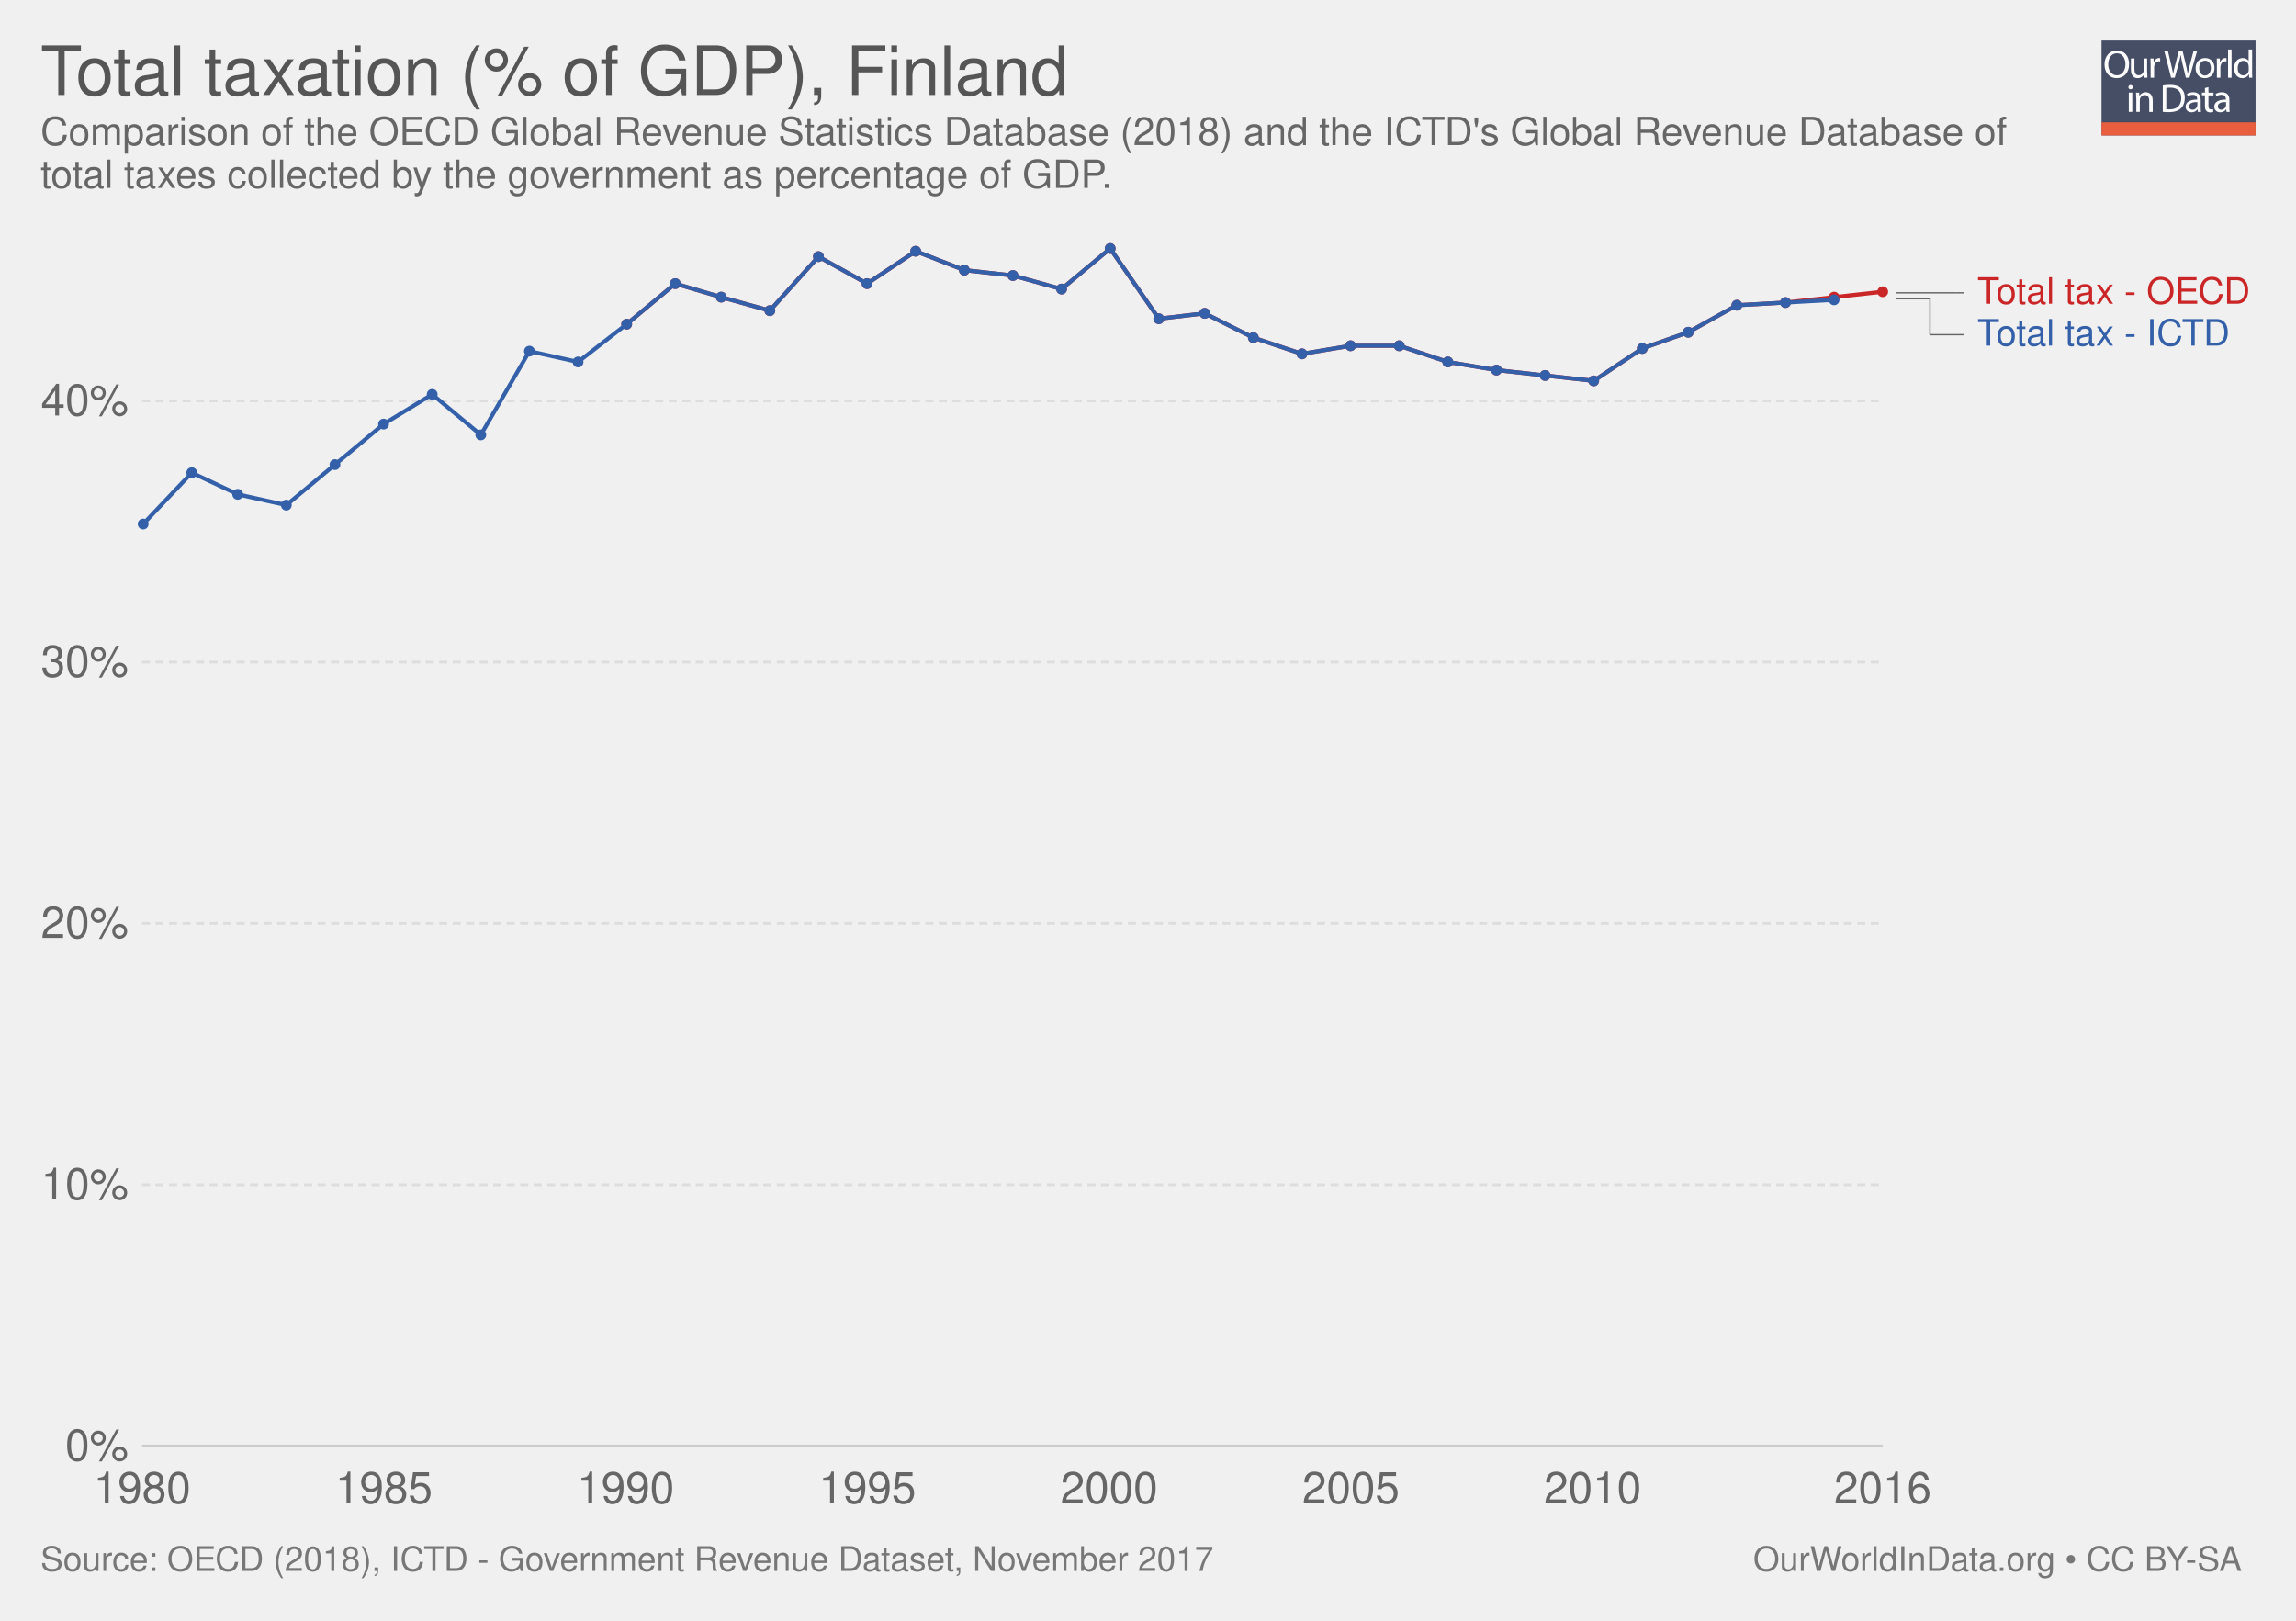
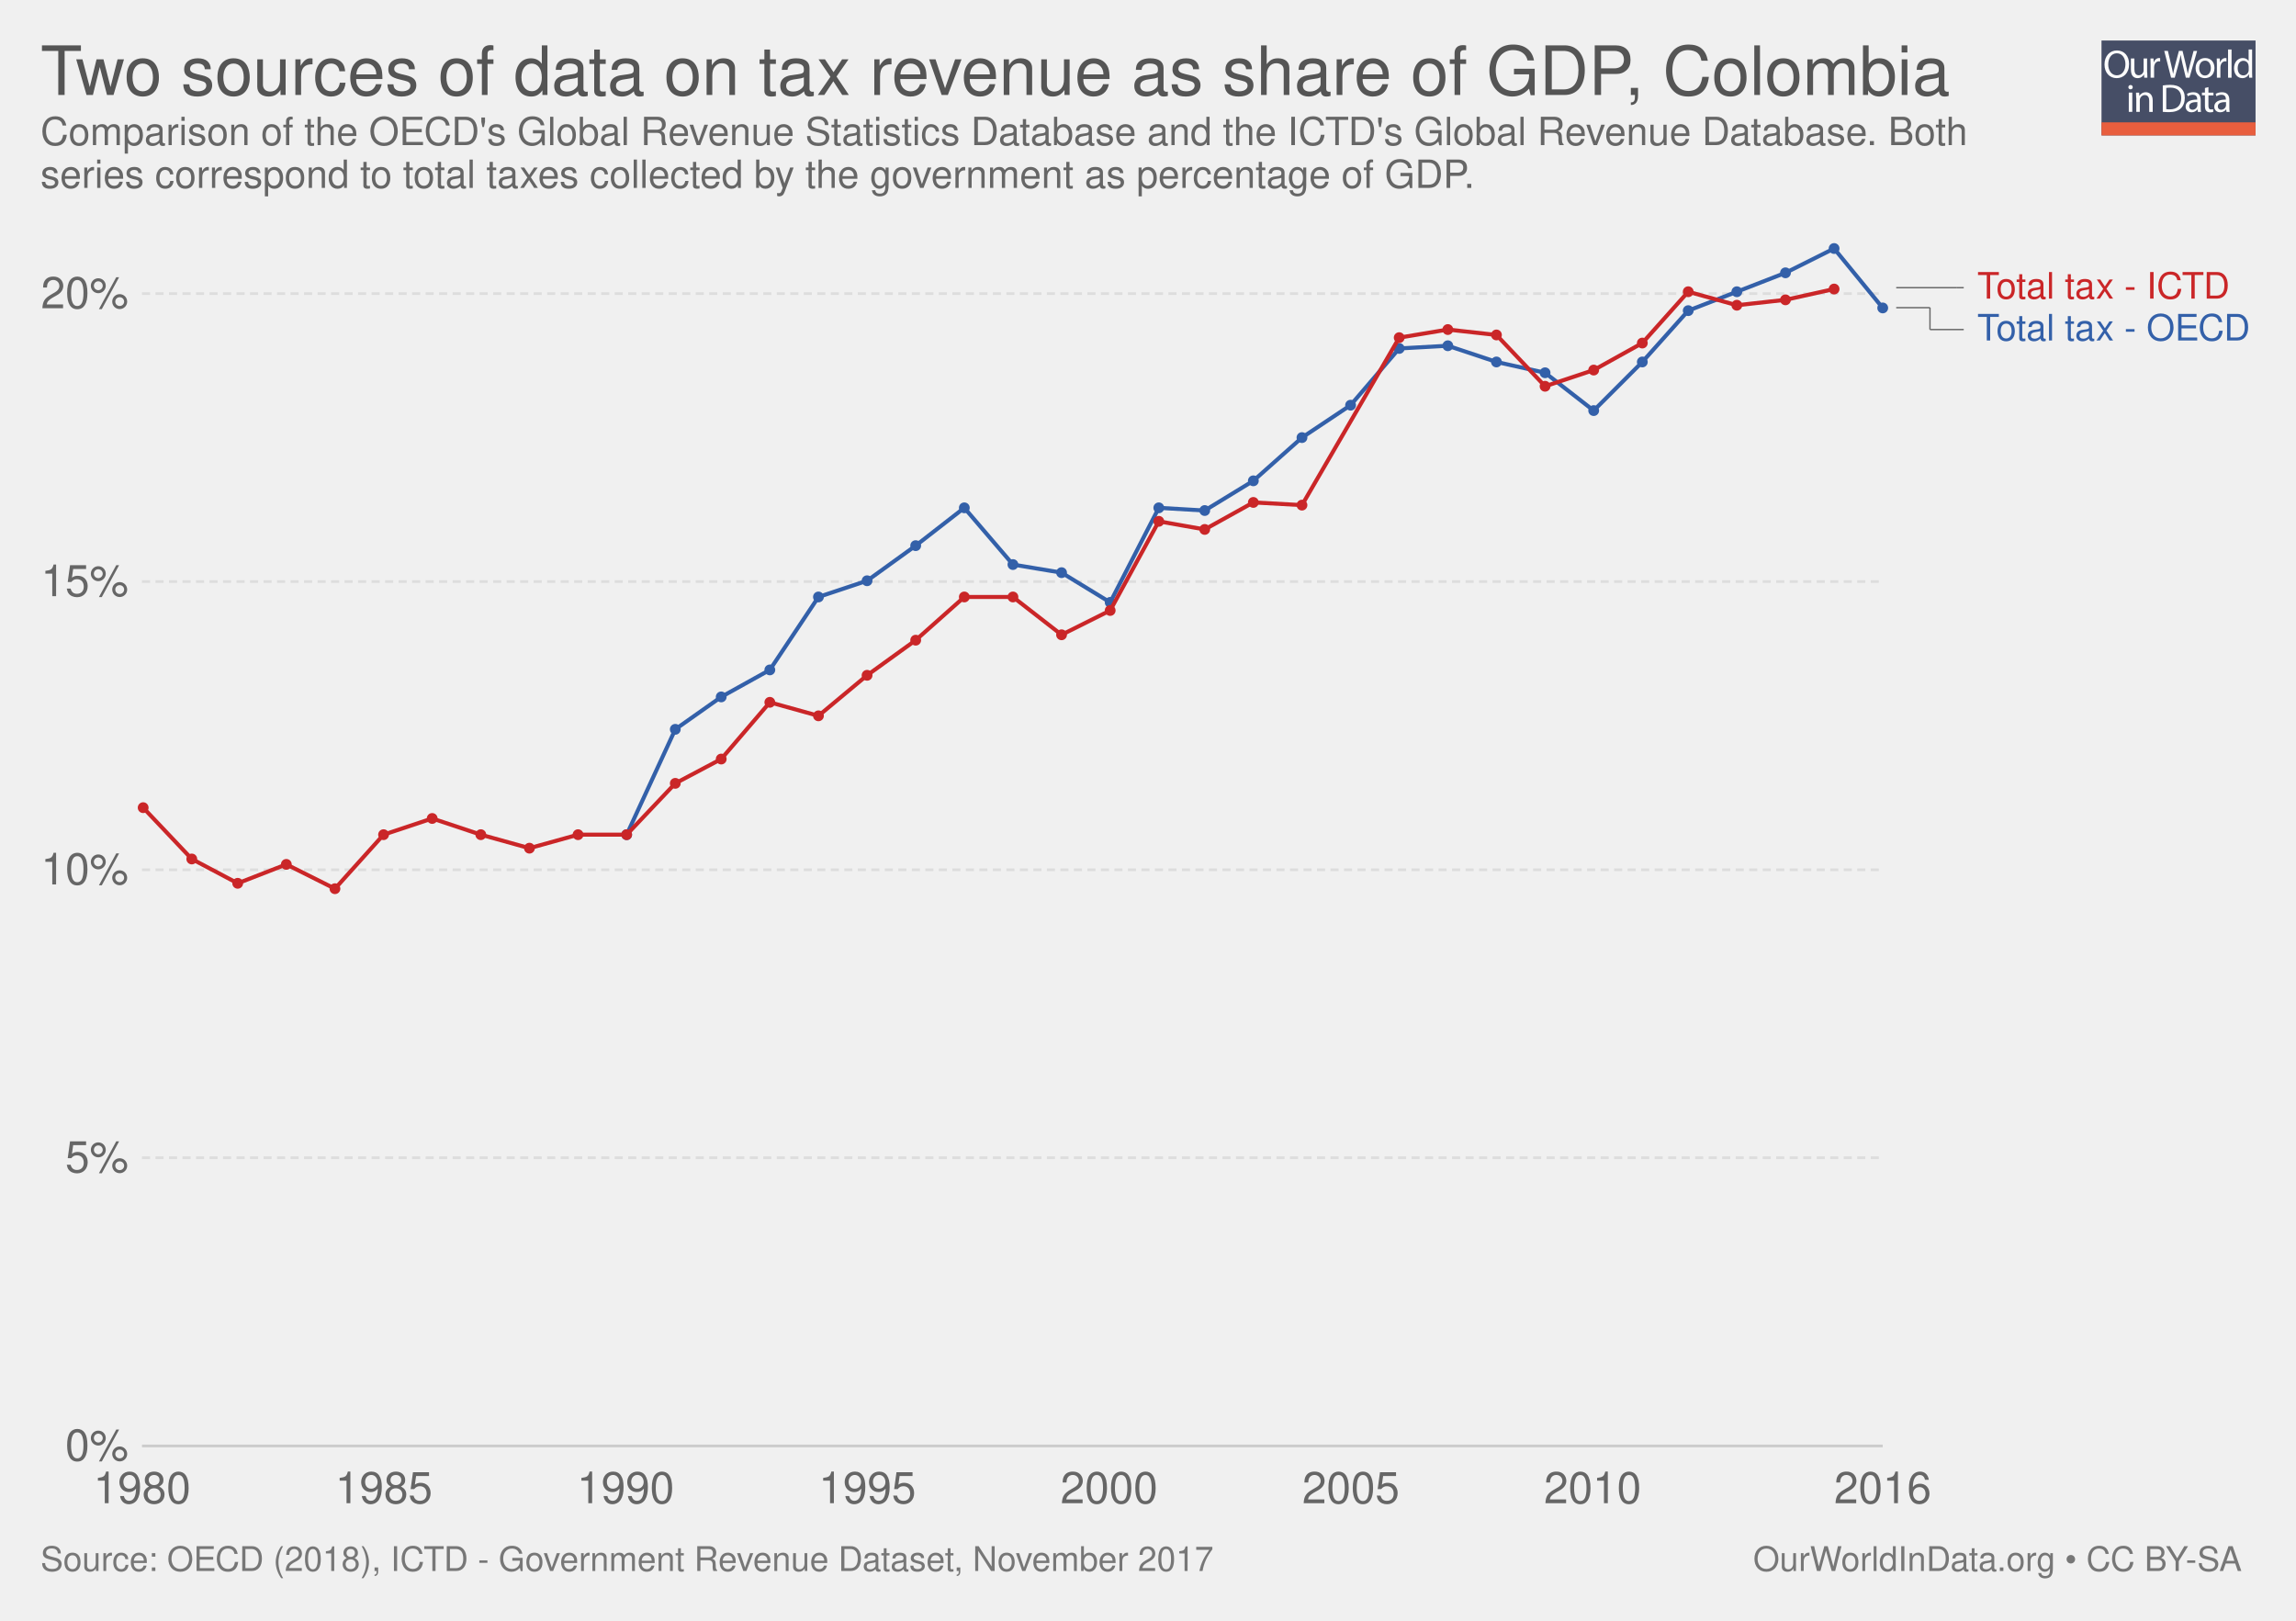
<svg xmlns="http://www.w3.org/2000/svg" xmlns:xlink="http://www.w3.org/1999/xlink" version="1.1" style="font-family: 'Helvetica Neue', Helvetica, Arial, sans-serif; font-size: 18px; background-color: white; text-rendering: optimizeLegibility; -webkit-font-smoothing: antialiased;" width="850" height="600">
  <g class="ChartTab">
    <g class="HeaderView">
      <g opacity="0.8" transform="translate(778, 15) scale(0.27)">
        <a xlink:href="https://ourworldindata.org" target="_blank">
          <g>
            <rect x="0" y="0" fill="#1B2543" width="211.2" height="130.1" />
            <rect x="0" y="112.2" fill="#E63912" width="211.2" height="17.9" />
            <g>
              <rect x="1.2" y="12.3" fill="none" width="210.2" height="99.2" />
              <path fill="#FFFFFF" d="M37.8,32.2c0,12.7-7.7,19.4-17.1,19.4c-9.7,0-16.6-7.5-16.6-18.7c0-11.7,7.3-19.3,17.1-19.3 C31.3,13.7,37.8,21.3,37.8,32.2z M9.2,32.8c0,7.9,4.3,14.9,11.8,14.9c7.5,0,11.8-6.9,11.8-15.3c0-7.3-3.8-14.9-11.8-14.9 C13.1,17.5,9.2,24.8,9.2,32.8z" />
              <path fill="#FFFFFF" d="M62.7,43.8c0,2.7,0.1,5.1,0.2,7.2h-4.3l-0.3-4.3h-0.1c-1.3,2.1-4,4.9-8.8,4.9c-4.2,0-9.1-2.3-9.1-11.6 V24.6h4.8v14.6c0,5,1.5,8.4,5.9,8.4c3.2,0,5.5-2.2,6.3-4.4c0.3-0.7,0.4-1.6,0.4-2.5V24.6h4.8V43.8z" />
              <path fill="#FFFFFF" d="M67.3,32.8c0-3.1-0.1-5.8-0.2-8.2h4.2l0.2,5.2h0.2c1.2-3.5,4.1-5.8,7.3-5.8c0.5,0,0.9,0.1,1.4,0.2v4.5 c-0.5-0.1-1-0.2-1.6-0.2c-3.4,0-5.8,2.6-6.5,6.2c-0.1,0.7-0.2,1.4-0.2,2.2V51h-4.8V32.8z" />
              <path fill="#FFFFFF" d="M95.4,51l-9.4-36.8h5l4.4,18.6c1.1,4.6,2.1,9.2,2.7,12.7h0.1c0.6-3.7,1.8-8,3-12.8l4.9-18.5h5l4.5,18.7 c1,4.4,2,8.7,2.6,12.6h0.1c0.8-4,1.8-8.1,3-12.7l4.9-18.5h4.9L120.6,51h-5L111,31.9c-1.1-4.7-1.9-8.3-2.4-12h-0.1 c-0.7,3.7-1.5,7.3-2.8,12L100.4,51H95.4z" />
              <path fill="#FFFFFF" d="M154.9,37.6c0,9.8-6.8,14-13.2,14c-7.2,0-12.7-5.2-12.7-13.6c0-8.8,5.8-14,13.1-14 C149.8,24,154.9,29.5,154.9,37.6z M133.9,37.9c0,5.8,3.3,10.1,8,10.1c4.6,0,8-4.3,8-10.3c0-4.5-2.2-10.1-7.9-10.1 C136.3,27.6,133.9,32.8,133.9,37.9z" />
              <path fill="#FFFFFF" d="M158.2,32.8c0-3.1-0.1-5.8-0.2-8.2h4.2l0.2,5.2h0.2c1.2-3.5,4.1-5.8,7.3-5.8c0.5,0,0.9,0.1,1.4,0.2v4.5 c-0.5-0.1-1-0.2-1.6-0.2c-3.4,0-5.8,2.6-6.5,6.2c-0.1,0.7-0.2,1.4-0.2,2.2V51h-4.8V32.8z" />
              <path fill="#FFFFFF" d="M173.5,12.3h4.8V51h-4.8V12.3z" />
              <path fill="#FFFFFF" d="M206.5,12.3v31.9c0,2.3,0.1,5,0.2,6.8h-4.3l-0.2-4.6H202c-1.5,2.9-4.7,5.2-9,5.2 c-6.4,0-11.3-5.4-11.3-13.4c-0.1-8.8,5.4-14.2,11.9-14.2c4,0,6.8,1.9,8,4h0.1V12.3H206.5z M201.7,35.4c0-0.6-0.1-1.4-0.2-2 c-0.7-3.1-3.3-5.6-6.9-5.6c-5,0-7.9,4.4-7.9,10.2c0,5.3,2.6,9.8,7.8,9.8c3.2,0,6.2-2.1,7.1-5.7c0.2-0.7,0.2-1.3,0.2-2.1V35.4z" />
              <path fill="#FFFFFF" d="M42.8,64c0.1,1.6-1.1,2.9-3.1,2.9c-1.7,0-2.9-1.3-2.9-2.9c0-1.7,1.3-3,3-3C41.7,61,42.8,62.3,42.8,64z M37.4,97.8V71.4h4.8v26.4H37.4z" />
              <path fill="#FFFFFF" d="M47.5,78.6c0-2.7-0.1-5-0.2-7.1h4.3l0.3,4.4h0.1c1.3-2.5,4.4-5,8.8-5c3.7,0,9.4,2.2,9.4,11.2v15.8h-4.8 V82.6c0-4.3-1.6-7.8-6.1-7.8c-3.2,0-5.6,2.2-6.5,4.9c-0.2,0.6-0.3,1.4-0.3,2.2v15.9h-4.8V78.6z" />
              <path fill="#FFFFFF" d="M84,61.6c2.9-0.4,6.3-0.8,10.1-0.8c6.8,0,11.7,1.6,14.9,4.6c3.3,3,5.2,7.3,5.2,13.2c0,6-1.9,10.9-5.3,14.3 c-3.4,3.4-9.1,5.3-16.3,5.3c-3.4,0-6.2-0.2-8.6-0.4V61.6z M88.8,94.1c1.2,0.2,3,0.3,4.8,0.3c10.2,0,15.7-5.7,15.7-15.6 c0.1-8.7-4.9-14.2-14.9-14.2c-2.5,0-4.3,0.2-5.6,0.5V94.1z" />
              <path fill="#FFFFFF" d="M132.1,97.8l-0.4-3.3h-0.2c-1.5,2.1-4.3,3.9-8.1,3.9c-5.4,0-8.1-3.8-8.1-7.6c0-6.4,5.7-9.9,15.9-9.8v-0.5 c0-2.2-0.6-6.1-6-6.1c-2.5,0-5,0.8-6.9,2l-1.1-3.2c2.2-1.4,5.4-2.3,8.7-2.3c8.1,0,10.1,5.5,10.1,10.8v9.9c0,2.3,0.1,4.5,0.4,6.3 H132.1z M131.4,84.4c-5.3-0.1-11.2,0.8-11.2,5.9c0,3.1,2.1,4.6,4.5,4.6c3.4,0,5.6-2.2,6.4-4.4c0.2-0.5,0.3-1,0.3-1.5V84.4z" />
              <path fill="#FFFFFF" d="M146.6,63.9v7.6h6.9v3.7h-6.9v14.2c0,3.3,0.9,5.1,3.6,5.1c1.3,0,2.2-0.2,2.8-0.3l0.2,3.6 c-0.9,0.4-2.4,0.7-4.3,0.7c-2.2,0-4-0.7-5.2-2c-1.4-1.4-1.9-3.8-1.9-6.9V75.1h-4.1v-3.7h4.1v-6.3L146.6,63.9z" />
              <path fill="#FFFFFF" d="M171.4,97.8l-0.4-3.3h-0.2c-1.5,2.1-4.3,3.9-8.1,3.9c-5.4,0-8.1-3.8-8.1-7.6c0-6.4,5.7-9.9,15.9-9.8v-0.5 c0-2.2-0.6-6.1-6-6.1c-2.5,0-5,0.8-6.9,2l-1.1-3.2c2.2-1.4,5.4-2.3,8.7-2.3c8.1,0,10.1,5.5,10.1,10.8v9.9c0,2.3,0.1,4.5,0.4,6.3 H171.4z M170.7,84.4c-5.3-0.1-11.2,0.8-11.2,5.9c0,3.1,2.1,4.6,4.5,4.6c3.4,0,5.6-2.2,6.4-4.4c0.2-0.5,0.3-1,0.3-1.5V84.4z" />
            </g>
          </g>
        </a>
      </g>
      <a href="https://ourworldindata.org/grapher/total-taxation-of-gdp" target="_blank">
        <text font-size="25.20" x="15.0" y="35.2" fill="#555">
-           <tspan x="15" y="35.16">Total taxation (% of GDP), Finland</tspan>
+           <tspan x="15" y="35.16">Two sources of data on tax revenue as share of GDP, Colombia</tspan>
        </text>
      </a>
      <text font-size="14.40" x="15.0" y="53.7" fill="#666">
-         <tspan x="15" y="53.72">Comparison of the OECD Global Revenue Statistics Database (2018) and the ICTD's  Global Revenue Database of</tspan>
-         <tspan x="15" y="69.56">total taxes collected by the government as percentage of GDP.</tspan>
+         <tspan x="15" y="53.72">Comparison of the OECD's Global Revenue Statistics Database and the ICTD's  Global Revenue Database. Both</tspan>
+         <tspan x="15" y="69.56">series correspond to total taxes collected by the government as percentage of GDP.</tspan>
      </text>
    </g>
    <g class="LineChart">
      <defs>
        <clipPath id="boundsClip-1">
          <rect x="42.562" y="0" width="830" height="928.8" />
        </clipPath>
      </defs>
      <g class="AxisBoxView">
        <g class="HorizontalAxis">
          <text x="52.6" y="556.5" fill="#666" text-anchor="middle" font-size="16.2">1980</text>
          <text x="142.1" y="556.5" fill="#666" text-anchor="middle" font-size="16.2">1985</text>
          <text x="231.6" y="556.5" fill="#666" text-anchor="middle" font-size="16.2">1990</text>
          <text x="321.1" y="556.5" fill="#666" text-anchor="middle" font-size="16.2">1995</text>
          <text x="410.6" y="556.5" fill="#666" text-anchor="middle" font-size="16.2">2000</text>
          <text x="500.1" y="556.5" fill="#666" text-anchor="middle" font-size="16.2">2005</text>
          <text x="589.6" y="556.5" fill="#666" text-anchor="middle" font-size="16.2">2010</text>
          <text x="697" y="556.5" fill="#666" text-anchor="middle" font-size="16.2">2016</text>
        </g>
        <g class="VerticalAxis">
          <text x="47.56" y="535.3" fill="#666" dominant-baseline="middle" text-anchor="end" font-size="16.2">0%</text>
-           <text x="47.56" y="438.6" fill="#666" dominant-baseline="middle" text-anchor="end" font-size="16.2">10%</text>
-           <text x="47.56" y="341.8" fill="#666" dominant-baseline="middle" text-anchor="end" font-size="16.2">20%</text>
-           <text x="47.56" y="245.1" fill="#666" dominant-baseline="middle" text-anchor="end" font-size="16.2">30%</text>
-           <text x="47.56" y="148.4" fill="#666" dominant-baseline="middle" text-anchor="end" font-size="16.2">40%</text>
+           <text x="47.56" y="428.6" fill="#666" dominant-baseline="middle" text-anchor="end" font-size="16.2">5%</text>
+           <text x="47.56" y="322" fill="#666" dominant-baseline="middle" text-anchor="end" font-size="16.2">10%</text>
+           <text x="47.56" y="215.3" fill="#666" dominant-baseline="middle" text-anchor="end" font-size="16.2">15%</text>
+           <text x="47.56" y="108.7" fill="#666" dominant-baseline="middle" text-anchor="end" font-size="16.2">20%</text>
        </g>
        <g class="AxisGridLines">
          <line x1="52.56" y1="535.3" x2="697.00" y2="535.3" stroke="#ccc" />
-           <line x1="52.56" y1="438.6" x2="697.00" y2="438.6" stroke="#ddd" stroke-dasharray="3,2" />
-           <line x1="52.56" y1="341.8" x2="697.00" y2="341.8" stroke="#ddd" stroke-dasharray="3,2" />
-           <line x1="52.56" y1="245.1" x2="697.00" y2="245.1" stroke="#ddd" stroke-dasharray="3,2" />
-           <line x1="52.56" y1="148.4" x2="697.00" y2="148.4" stroke="#ddd" stroke-dasharray="3,2" />
+           <line x1="52.56" y1="428.6" x2="697.00" y2="428.6" stroke="#ddd" stroke-dasharray="3,2" />
+           <line x1="52.56" y1="322" x2="697.00" y2="322" stroke="#ddd" stroke-dasharray="3,2" />
+           <line x1="52.56" y1="215.3" x2="697.00" y2="215.3" stroke="#ddd" stroke-dasharray="3,2" />
+           <line x1="52.56" y1="108.7" x2="697.00" y2="108.7" stroke="#ddd" stroke-dasharray="3,2" />
        </g>
      </g>
      <g clip-path="url(#boundsClip-1)">
        <g class="HeightedLegend clickable">
          <g class="legendMark">
            <g class="indicator">
-               <line x1="701.995" y1="108.4" x2="724.495" y2="108.4" stroke="#666" stroke-width="0.5" />
-               <line x1="724.495" y1="108.4" x2="724.495" y2="108.4" stroke="#666" stroke-width="0.5" />
-               <line x1="724.495" y1="108.4" x2="726.995" y2="108.4" stroke="#666" stroke-width="0.5" />
+               <line x1="701.995" y1="106.5" x2="724.495" y2="106.5" stroke="#666" stroke-width="0.5" />
+               <line x1="724.495" y1="106.5" x2="724.495" y2="106.5" stroke="#666" stroke-width="0.5" />
+               <line x1="724.495" y1="106.5" x2="726.995" y2="106.5" stroke="#666" stroke-width="0.5" />
            </g>
-             <rect x="696.995" y="101.65" width="138.005" height="13.5" fill="#fff" opacity="0" />
-             <text font-size="13.50" x="732.0" y="112.5" fill="#ca2628">
-               <tspan x="731.995" y="112.45">Total tax - OECD</tspan>
+             <rect x="696.995" y="99.75" width="130.445" height="13.5" fill="#fff" opacity="0" />
+             <text font-size="13.50" x="732.0" y="110.5" fill="#ca2628">
+               <tspan x="731.995" y="110.55">Total tax - ICTD</tspan>
            </text>
          </g>
          <g class="legendMark">
            <g class="indicator">
-               <line x1="701.995" y1="110.6" x2="714.495" y2="110.6" stroke="#666" stroke-width="0.5" />
-               <line x1="714.495" y1="110.6" x2="714.495" y2="123.9" stroke="#666" stroke-width="0.5" />
-               <line x1="714.495" y1="123.9" x2="726.995" y2="123.9" stroke="#666" stroke-width="0.5" />
+               <line x1="701.995" y1="113.9" x2="714.495" y2="113.9" stroke="#666" stroke-width="0.5" />
+               <line x1="714.495" y1="113.9" x2="714.495" y2="122" stroke="#666" stroke-width="0.5" />
+               <line x1="714.495" y1="122" x2="726.995" y2="122" stroke="#666" stroke-width="0.5" />
            </g>
-             <rect x="696.995" y="117.15" width="130.445" height="13.5" fill="#fff" opacity="0" />
-             <text font-size="13.50" x="732.0" y="128.0" fill="#3360a9">
-               <tspan x="731.995" y="127.95">Total tax - ICTD</tspan>
+             <rect x="696.995" y="115.25" width="138.005" height="13.5" fill="#fff" opacity="0" />
+             <text font-size="13.50" x="732.0" y="126.0" fill="#3360a9">
+               <tspan x="731.995" y="126.05">Total tax - OECD</tspan>
            </text>
          </g>
        </g>
        <g class="Lines">
          <rect x="53" y="92" width="644" height="443" fill="rgba(255,255,255,0)" opacity="0" />
-           <g class="key-Finland_0">
-             <path stroke="#ca2628" stroke-linecap="round" d="M232 120L250 105L267 110L285 115L303 95L321 105L339 93L357 100L375 102L393 107L411 92L429 118L446 116L464 125L482 131L500 128L518 128L536 134L554 137L572 139L590 141L608 129L625 123L643 113L661 112L679 110L697 108" fill="none" stroke-width="1.5" />
-             <g fill="#ca2628">
-               <circle cx="232" cy="120" r="2" />
-               <circle cx="250" cy="105" r="2" />
-               <circle cx="267" cy="110" r="2" />
-               <circle cx="285" cy="115" r="2" />
-               <circle cx="303" cy="95" r="2" />
-               <circle cx="321" cy="105" r="2" />
-               <circle cx="339" cy="93" r="2" />
-               <circle cx="357" cy="100" r="2" />
-               <circle cx="375" cy="102" r="2" />
-               <circle cx="393" cy="107" r="2" />
-               <circle cx="411" cy="92" r="2" />
-               <circle cx="429" cy="118" r="2" />
-               <circle cx="446" cy="116" r="2" />
-               <circle cx="464" cy="125" r="2" />
-               <circle cx="482" cy="131" r="2" />
-               <circle cx="500" cy="128" r="2" />
-               <circle cx="518" cy="128" r="2" />
-               <circle cx="536" cy="134" r="2" />
-               <circle cx="554" cy="137" r="2" />
-               <circle cx="572" cy="139" r="2" />
-               <circle cx="590" cy="141" r="2" />
-               <circle cx="608" cy="129" r="2" />
-               <circle cx="625" cy="123" r="2" />
-               <circle cx="643" cy="113" r="2" />
-               <circle cx="661" cy="112" r="2" />
-               <circle cx="679" cy="110" r="2" />
-               <circle cx="697" cy="108" r="2" />
+           <g class="key-Colombia_0">
+             <path stroke="#3360a9" stroke-linecap="round" d="M232 309L250 270L267 258L285 248L303 221L321 215L339 202L357 188L375 209L393 212L411 223L429 188L446 189L464 178L482 162L500 150L518 129L536 128L554 134L572 138L590 152L608 134L625 115L643 108L661 101L679 92L697 114" fill="none" stroke-width="1.5" />
+             <g fill="#3360a9">
+               <circle cx="232" cy="309" r="2" />
+               <circle cx="250" cy="270" r="2" />
+               <circle cx="267" cy="258" r="2" />
+               <circle cx="285" cy="248" r="2" />
+               <circle cx="303" cy="221" r="2" />
+               <circle cx="321" cy="215" r="2" />
+               <circle cx="339" cy="202" r="2" />
+               <circle cx="357" cy="188" r="2" />
+               <circle cx="375" cy="209" r="2" />
+               <circle cx="393" cy="212" r="2" />
+               <circle cx="411" cy="223" r="2" />
+               <circle cx="429" cy="188" r="2" />
+               <circle cx="446" cy="189" r="2" />
+               <circle cx="464" cy="178" r="2" />
+               <circle cx="482" cy="162" r="2" />
+               <circle cx="500" cy="150" r="2" />
+               <circle cx="518" cy="129" r="2" />
+               <circle cx="536" cy="128" r="2" />
+               <circle cx="554" cy="134" r="2" />
+               <circle cx="572" cy="138" r="2" />
+               <circle cx="590" cy="152" r="2" />
+               <circle cx="608" cy="134" r="2" />
+               <circle cx="625" cy="115" r="2" />
+               <circle cx="643" cy="108" r="2" />
+               <circle cx="661" cy="101" r="2" />
+               <circle cx="679" cy="92" r="2" />
+               <circle cx="697" cy="114" r="2" />
            </g>
          </g>
-           <g class="key-Finland_1">
-             <path stroke="#3360a9" stroke-linecap="round" d="M53 194L71 175L88 183L106 187L124 172L142 157L160 146L178 161L196 130L214 134L232 120L250 105L267 110L285 115L303 95L321 105L339 93L357 100L375 102L393 107L411 92L429 118L446 116L464 125L482 131L500 128L518 128L536 134L554 137L572 139L590 141L608 129L625 123L643 113L661 112L679 111" fill="none" stroke-width="1.5" />
-             <g fill="#3360a9">
-               <circle cx="53" cy="194" r="2" />
-               <circle cx="71" cy="175" r="2" />
-               <circle cx="88" cy="183" r="2" />
-               <circle cx="106" cy="187" r="2" />
-               <circle cx="124" cy="172" r="2" />
-               <circle cx="142" cy="157" r="2" />
-               <circle cx="160" cy="146" r="2" />
-               <circle cx="178" cy="161" r="2" />
-               <circle cx="196" cy="130" r="2" />
-               <circle cx="214" cy="134" r="2" />
-               <circle cx="232" cy="120" r="2" />
-               <circle cx="250" cy="105" r="2" />
-               <circle cx="267" cy="110" r="2" />
-               <circle cx="285" cy="115" r="2" />
-               <circle cx="303" cy="95" r="2" />
-               <circle cx="321" cy="105" r="2" />
-               <circle cx="339" cy="93" r="2" />
-               <circle cx="357" cy="100" r="2" />
-               <circle cx="375" cy="102" r="2" />
-               <circle cx="393" cy="107" r="2" />
-               <circle cx="411" cy="92" r="2" />
-               <circle cx="429" cy="118" r="2" />
-               <circle cx="446" cy="116" r="2" />
-               <circle cx="464" cy="125" r="2" />
-               <circle cx="482" cy="131" r="2" />
-               <circle cx="500" cy="128" r="2" />
-               <circle cx="518" cy="128" r="2" />
-               <circle cx="536" cy="134" r="2" />
-               <circle cx="554" cy="137" r="2" />
-               <circle cx="572" cy="139" r="2" />
-               <circle cx="590" cy="141" r="2" />
-               <circle cx="608" cy="129" r="2" />
-               <circle cx="625" cy="123" r="2" />
+           <g class="key-Colombia_1">
+             <path stroke="#ca2628" stroke-linecap="round" d="M53 299L71 318L88 327L106 320L124 329L142 309L160 303L178 309L196 314L214 309L232 309L250 290L267 281L285 260L303 265L321 250L339 237L357 221L375 221L393 235L411 226L429 193L446 196L464 186L482 187L518 125L536 122L554 124L572 143L590 137L608 127L625 108L643 113L661 111L679 107" fill="none" stroke-width="1.5" />
+             <g fill="#ca2628">
+               <circle cx="53" cy="299" r="2" />
+               <circle cx="71" cy="318" r="2" />
+               <circle cx="88" cy="327" r="2" />
+               <circle cx="106" cy="320" r="2" />
+               <circle cx="124" cy="329" r="2" />
+               <circle cx="142" cy="309" r="2" />
+               <circle cx="160" cy="303" r="2" />
+               <circle cx="178" cy="309" r="2" />
+               <circle cx="196" cy="314" r="2" />
+               <circle cx="214" cy="309" r="2" />
+               <circle cx="232" cy="309" r="2" />
+               <circle cx="250" cy="290" r="2" />
+               <circle cx="267" cy="281" r="2" />
+               <circle cx="285" cy="260" r="2" />
+               <circle cx="303" cy="265" r="2" />
+               <circle cx="321" cy="250" r="2" />
+               <circle cx="339" cy="237" r="2" />
+               <circle cx="357" cy="221" r="2" />
+               <circle cx="375" cy="221" r="2" />
+               <circle cx="393" cy="235" r="2" />
+               <circle cx="411" cy="226" r="2" />
+               <circle cx="429" cy="193" r="2" />
+               <circle cx="446" cy="196" r="2" />
+               <circle cx="464" cy="186" r="2" />
+               <circle cx="482" cy="187" r="2" />
+               <circle cx="518" cy="125" r="2" />
+               <circle cx="536" cy="122" r="2" />
+               <circle cx="554" cy="124" r="2" />
+               <circle cx="572" cy="143" r="2" />
+               <circle cx="590" cy="137" r="2" />
+               <circle cx="608" cy="127" r="2" />
+               <circle cx="625" cy="108" r="2" />
              <circle cx="643" cy="113" r="2" />
-               <circle cx="661" cy="112" r="2" />
-               <circle cx="679" cy="111" r="2" />
+               <circle cx="661" cy="111" r="2" />
+               <circle cx="679" cy="107" r="2" />
            </g>
          </g>
        </g>
      </g>
    </g>
    <g style="fill: #777;" class="SourcesFooter">
      <g style="fill: #777;" class="clickable">
        <text font-size="12.60" x="15.0" y="581.6">
          <tspan x="15" y="581.58">Source: OECD (2018), ICTD - Government Revenue Dataset, November 2017</tspan>
        </text>
      </g>
      <text font-size="12.60" x="649.0" y="581.6">
        <tspan x="649.024" y="581.58">
          <a target="_blank" style="fill: #777;" href="https://ourworldindata.org">OurWorldInData.org</a> • <a style="fill: #777;" href="http://creativecommons.org/licenses/by-sa/4.0/deed.en_US" target="_blank">CC BY-SA</a>
        </tspan>
      </text>
    </g>
  </g>
</svg>
